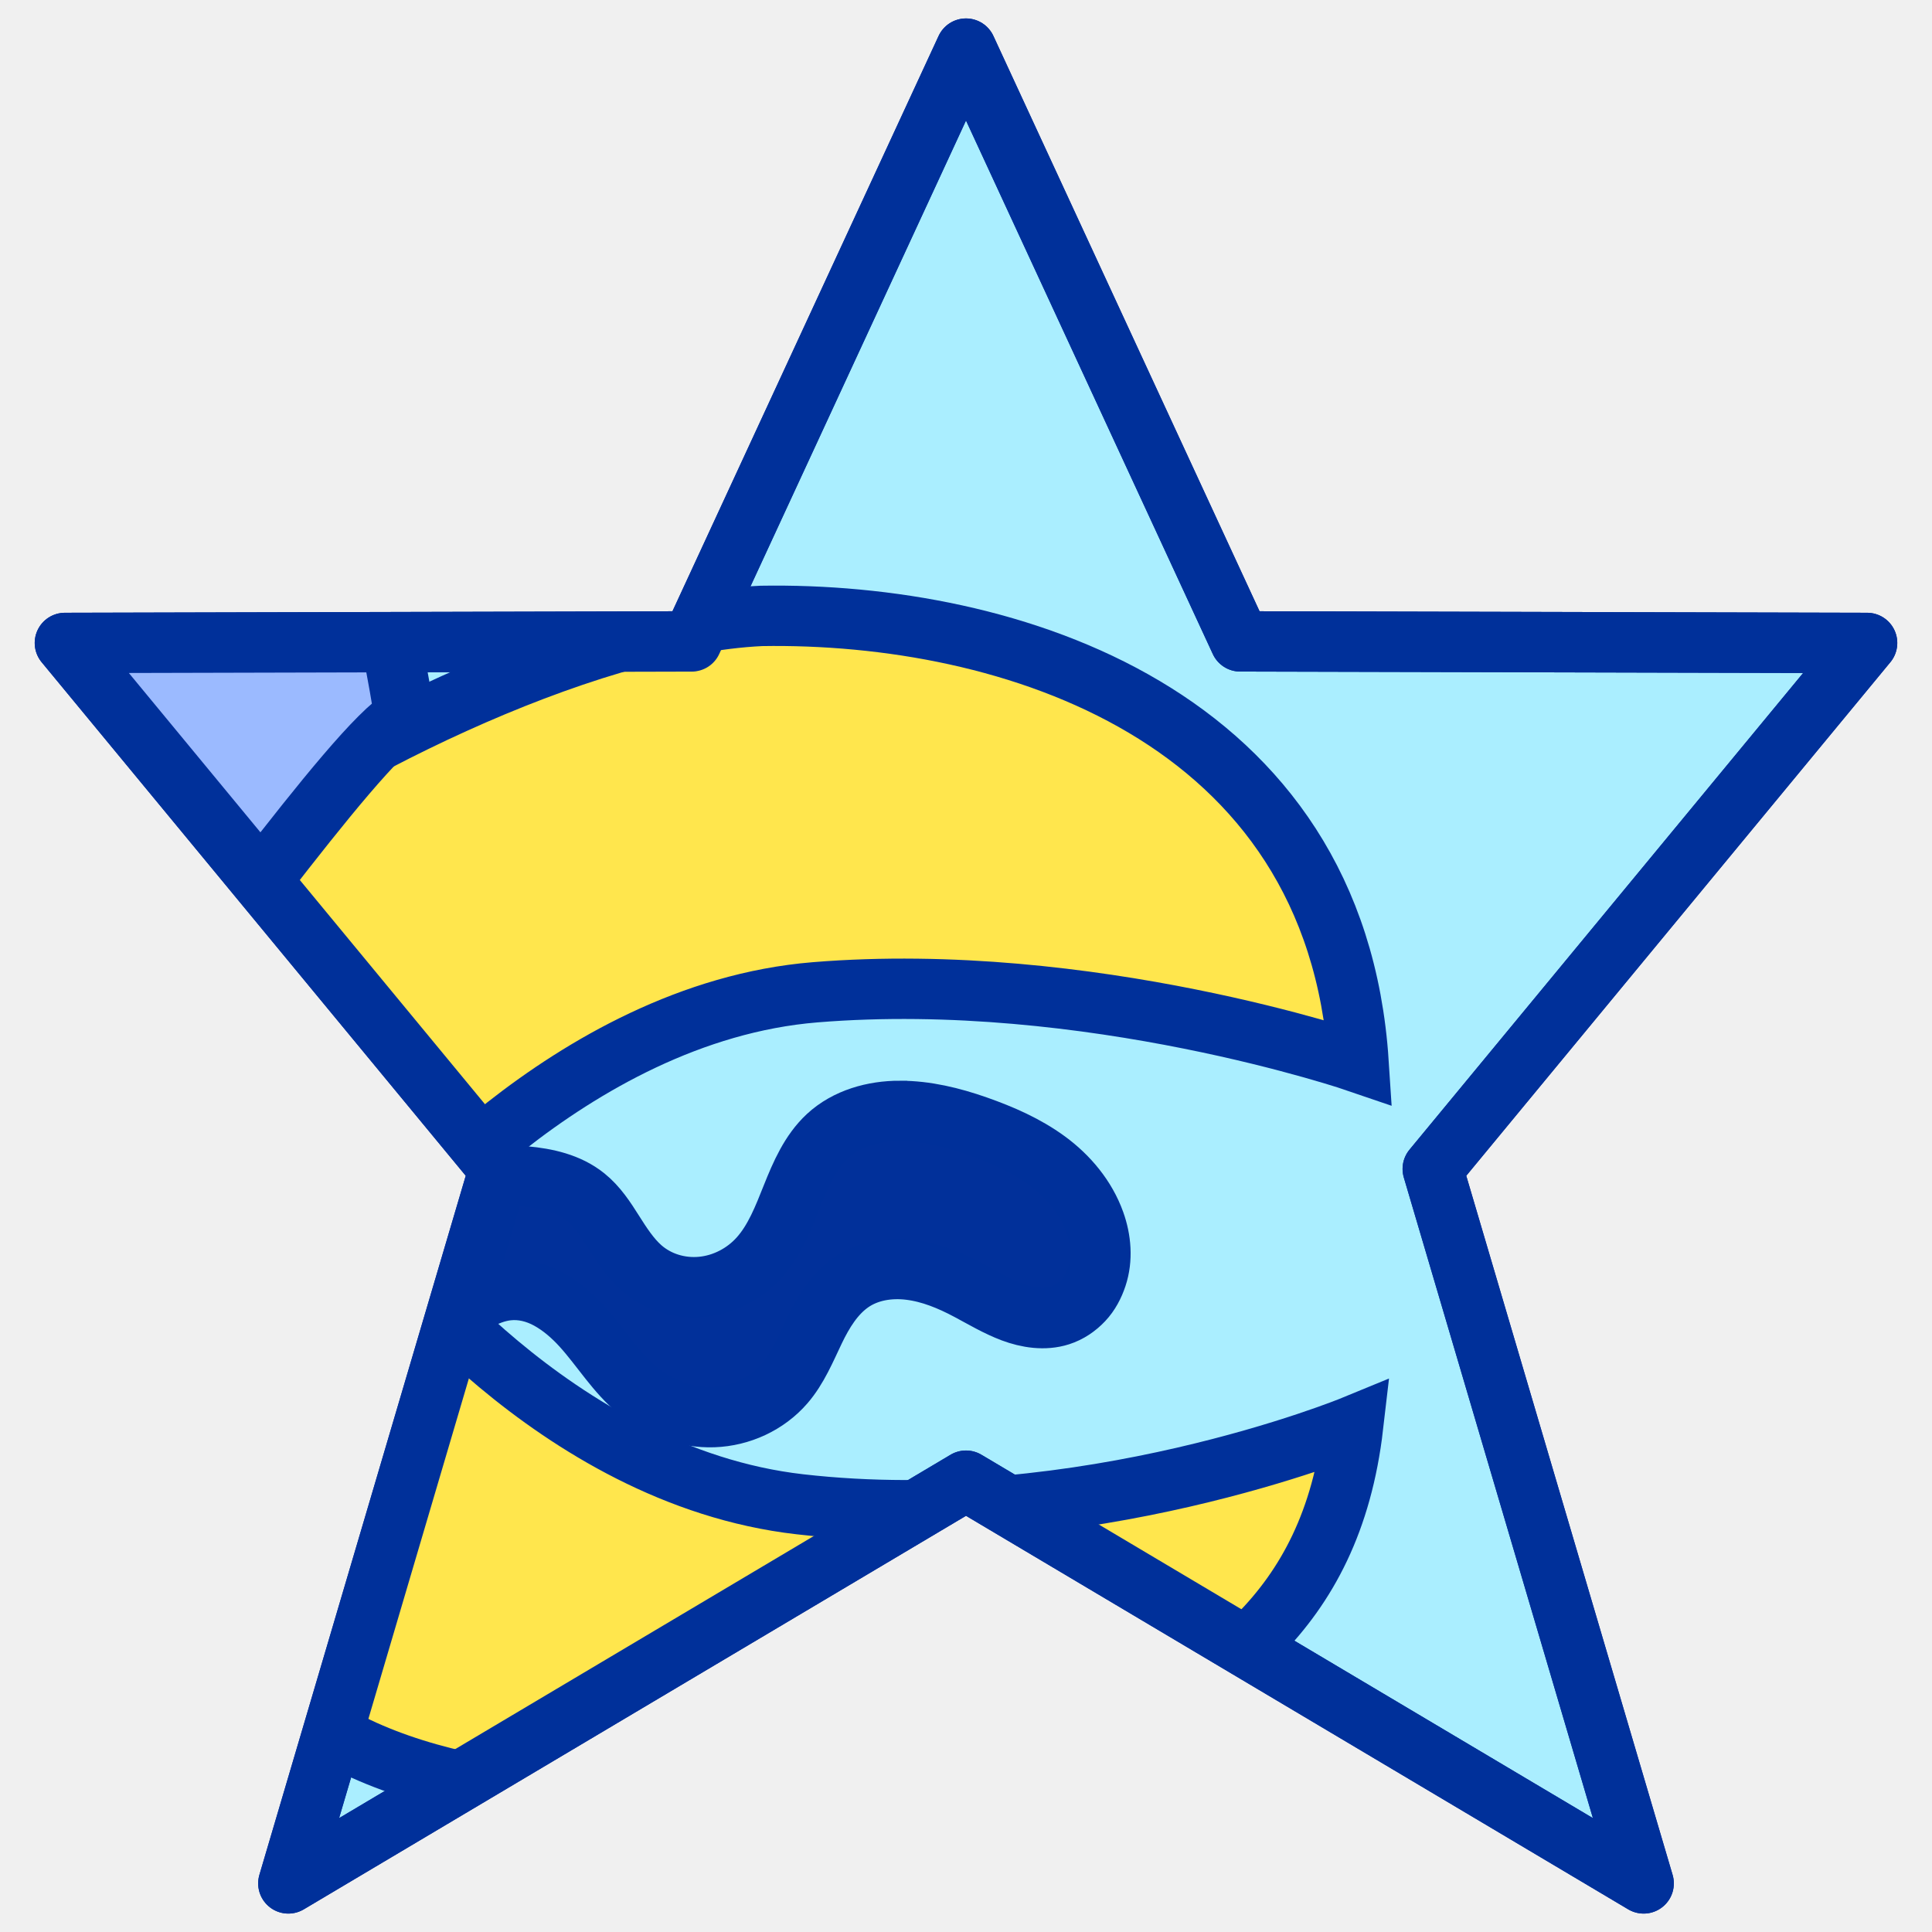
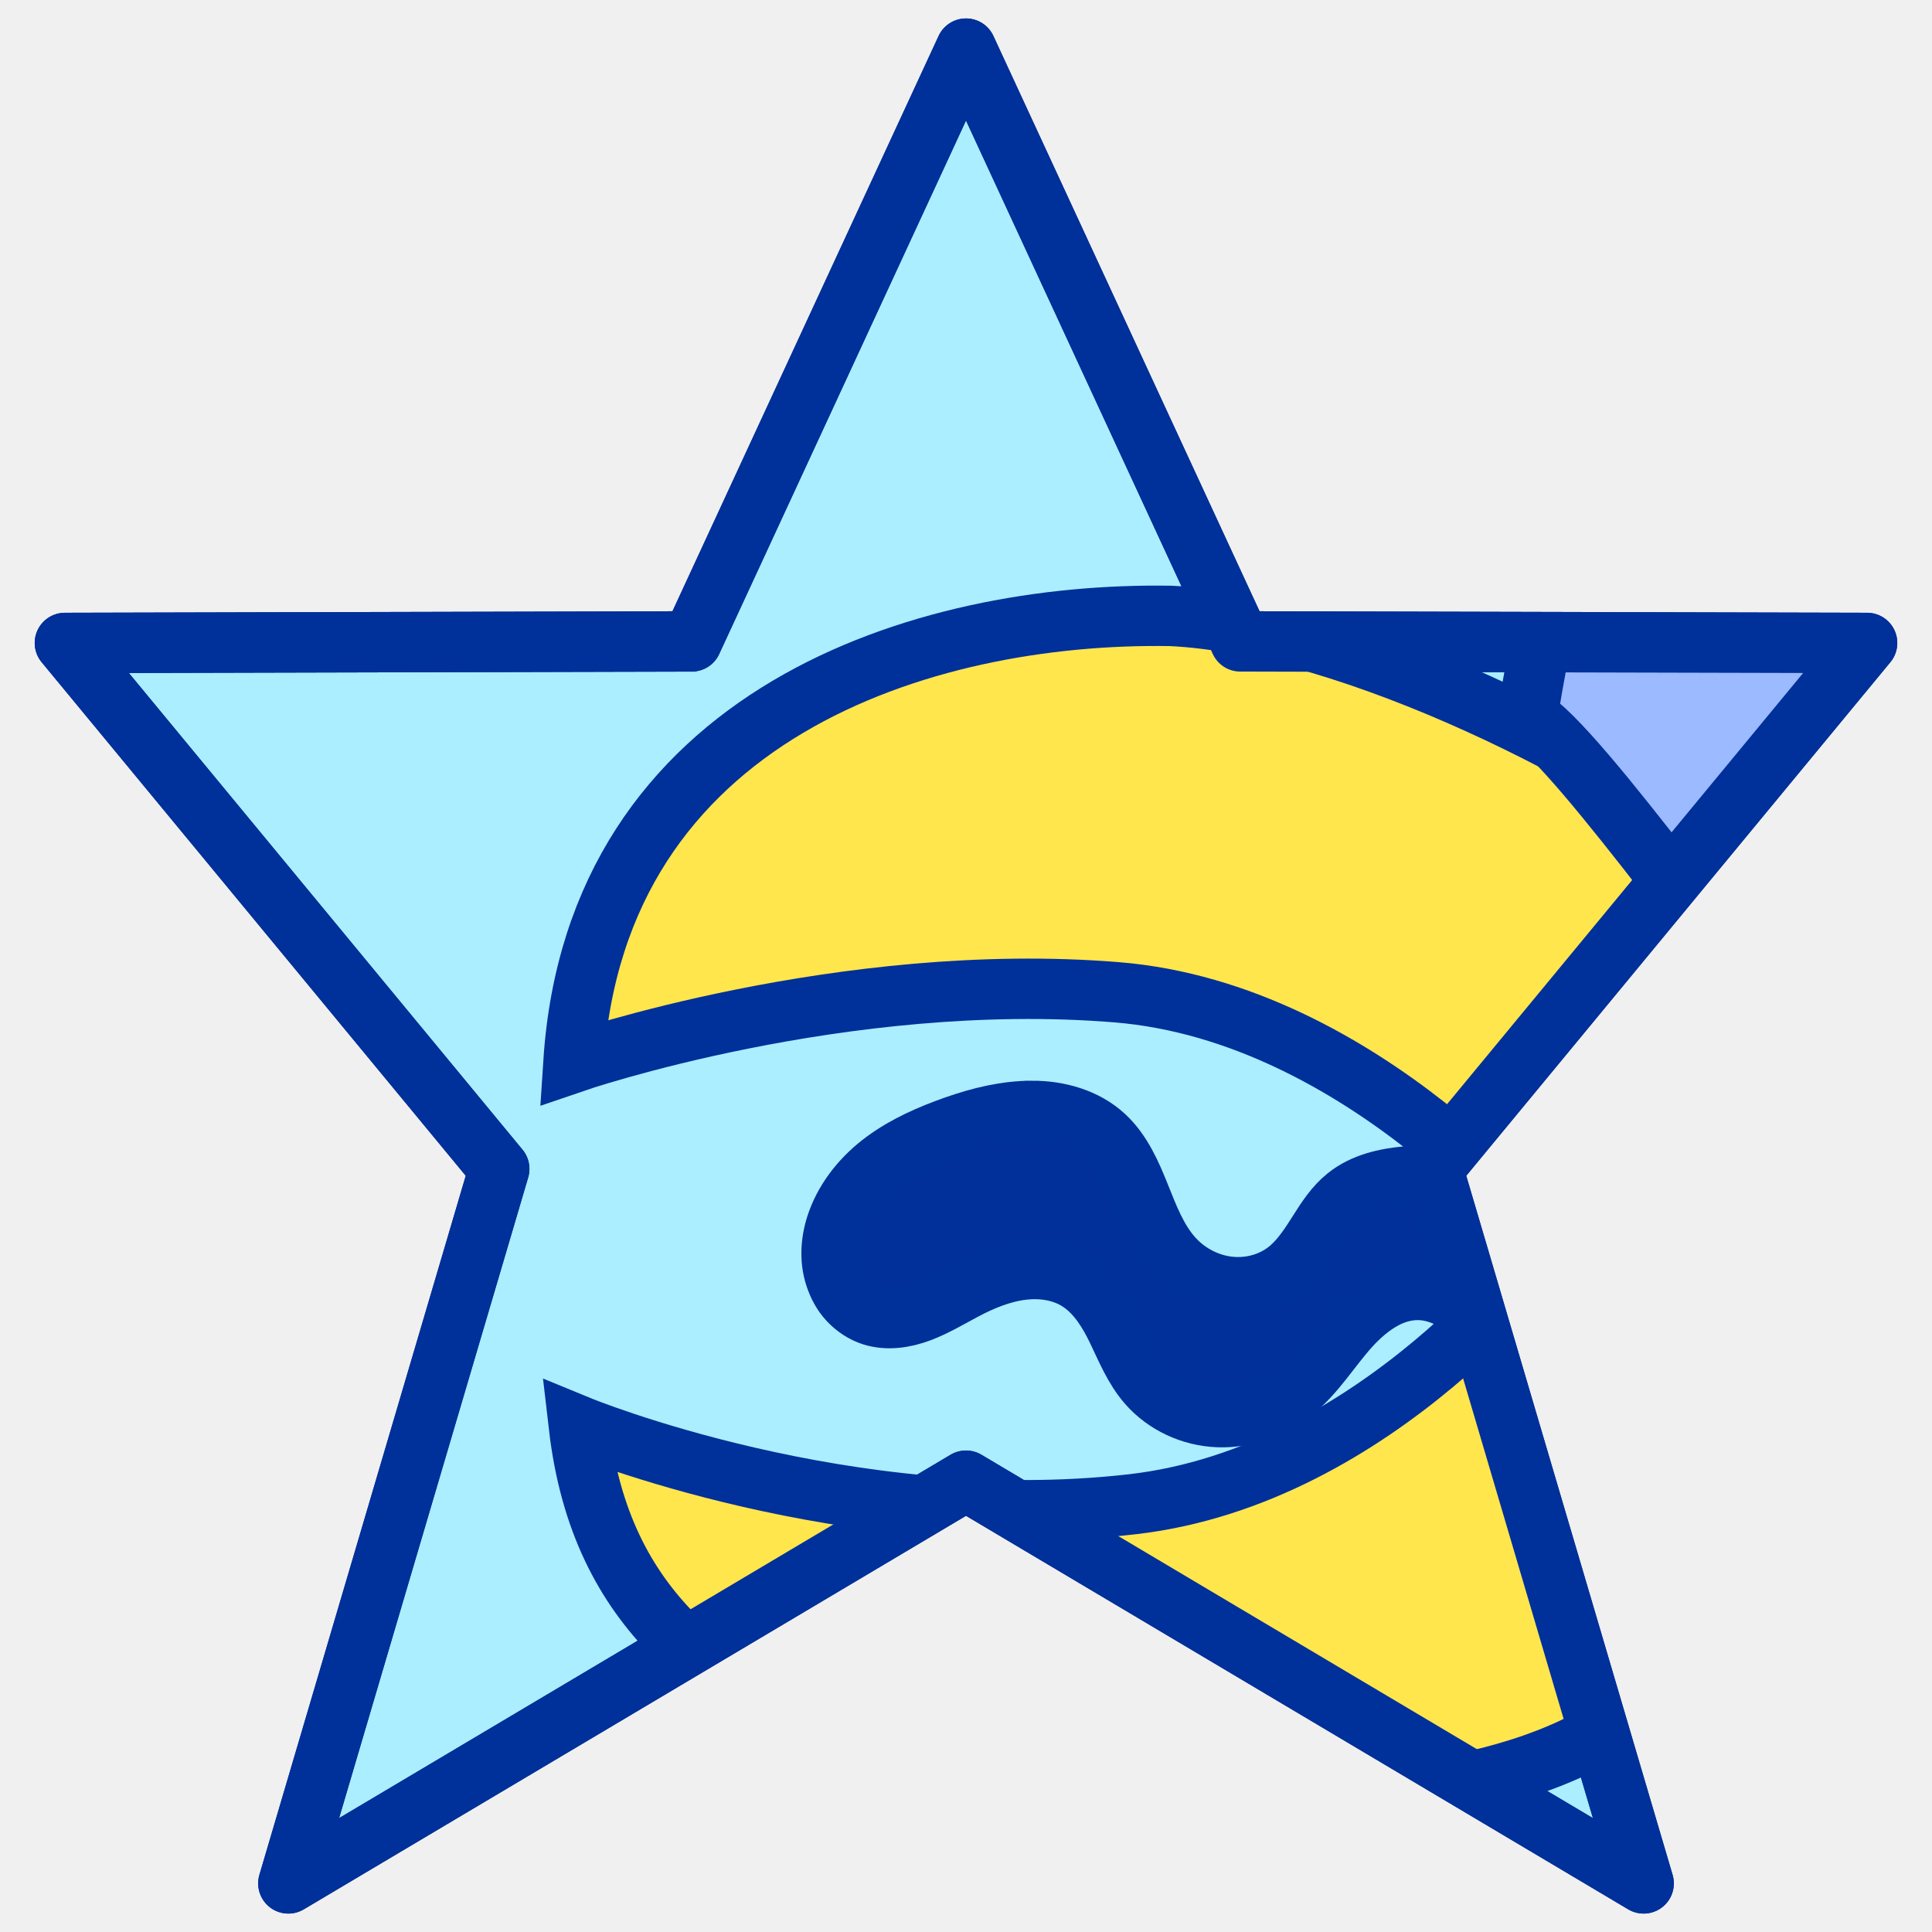
<svg xmlns="http://www.w3.org/2000/svg" width="64" height="64" id="svg2" version="1.1">
  <defs id="defs4">
    <clipPath id="clipPath3896" clipPathUnits="userSpaceOnUse">
      <g transform="translate(0.4601304,0.4532874)" id="g3898">
        <path id="path3900" d="M 31.54,1.158 40.624,20.793 61.39,20.845 47.002,38.268 53.988,61.936 31.54,48.596 9.092,61.936 16.078,38.268 1.69,20.845 22.456,20.793 z" style="fill:#ffffff;fill-opacity:1;stroke:#000000;stroke-width:2;stroke-linecap:round;stroke-linejoin:round;stroke-miterlimit:4;stroke-opacity:1" transform="translate(0,988.3622)" />
      </g>
    </clipPath>
    <linearGradient id="linearGradient3797">
      <stop id="stop3799" offset="0" style="stop-color:#ffff00;stop-opacity:1;" />
      <stop id="stop3801" offset="1" style="stop-color:#bbff00;stop-opacity:1;" />
    </linearGradient>
    <linearGradient id="linearGradient3805">
      <stop id="stop3807" offset="0" style="stop-color:#262500;stop-opacity:1;" />
      <stop id="stop3809" offset="1" style="stop-color:#699f00;stop-opacity:1;" />
    </linearGradient>
    <clipPath clipPathUnits="userSpaceOnUse" id="clipPath12441">
      <path style="fill:#ffffff;fill-opacity:1;stroke:#000000;stroke-width:2.767;stroke-linecap:round;stroke-linejoin:round;stroke-miterlimit:4;stroke-opacity:1" d="m 32.35,972.113 12.568,27.167 28.731,0.072 -19.906,24.106 9.665,32.745 -31.058,-18.456 -31.058,18.456 9.665,-32.745 -19.906,-24.106 28.731,-0.072 z" id="path12443" />
    </clipPath>
    <clipPath clipPathUnits="userSpaceOnUse" id="clipPath9069">
      <path style="fill:#aaeeff;fill-opacity:0;stroke:#00309a;stroke-width:2;stroke-linecap:round;stroke-linejoin:round;stroke-miterlimit:4;stroke-opacity:1" d="m 32,989.973 9.084,19.636 20.766,0.052 -14.388,17.423 6.986,23.668 -22.448,-13.34 -22.448,13.34 6.986,-23.668 -14.388,-17.423 20.766,-0.052 z" id="path9071" />
    </clipPath>
  </defs>
  <g id="layer1" transform="translate(0,-988.3622)">
-     <path style="fill:#aaeeff;fill-opacity:1;stroke:#00309a;stroke-width:2;stroke-linecap:round;stroke-linejoin:round;stroke-miterlimit:4;stroke-opacity:1" d="m 32,989.973 9.084,19.636 20.766,0.052 -14.388,17.423 6.986,23.668 -22.448,-13.34 -22.448,13.34 6.986,-23.668 -14.388,-17.423 20.766,-0.052 z" id="path3790" />
-     <g id="g9058" clip-path="url(#clipPath9069)">
+     <path style="fill:#aaeeff;fill-opacity:1;stroke:#00309a;stroke-width:2;stroke-linecap:round;stroke-linejoin:round;stroke-miterlimit:4;stroke-opacity:1" d="m 32,989.973 -9.084,19.636 -20.766,0.052 14.388,17.423 -6.986,23.668 22.448,-13.34 22.448,13.34 -6.986,-23.668 14.388,-17.423 -20.766,-0.052 z" id="path3790" />
+     <g id="g9058" clip-path="url(#clipPath9069)" transform="matrix(-1,0,0,1,64,0)">
      <path id="path3912" d="m 6.358,1016.79 c 0,0 -4.143,20.893 2.8,27.635 6.943,6.742 26.656,1.948 26.656,1.948 4.346,-2.157 8.279,-4.471 9.01,-10.775 0,0 -8.919,3.671 -18.329,2.595 -8.187,-0.936 -13.824,-8.593 -13.824,-8.593 0,0 6.119,-7.696 14.331,-8.367 9.076,-0.742 18.002,2.326 18.002,2.326 -0.752,-11.553 -11.587,-14.931 -19.786,-14.794 -6.02,0.279 -14.831,4.789 -18.862,8.026 z" style="fill:#ffe64d;fill-opacity:1;stroke:#00309a;stroke-width:2;stroke-linecap:butt;stroke-linejoin:miter;stroke-miterlimit:4;stroke-opacity:1;stroke-dasharray:none" clip-path="none" />
      <path id="path3919" d="m -0.746,1000.91 5.005,22.015 c 1.453,-1.197 7.439,-9.878 9.148,-10.818 -0.435,-2.633 -1.037,-5.691 -1.694,-7.002 -0.635,-1.266 -1.625,-2.645 -2.439,-3.55 z" style="fill:#9bbaff;fill-opacity:1;stroke:#00309a;stroke-width:2;stroke-linecap:butt;stroke-linejoin:miter;stroke-miterlimit:4;stroke-opacity:1;stroke-dasharray:none" />
      <path id="path3956" d="m 29.804,1025.162 c -0.867,0 -1.758,0.247 -2.394,0.836 -0.567,0.525 -0.888,1.27 -1.175,1.988 -0.287,0.717 -0.569,1.457 -1.084,2.033 -0.486,0.543 -1.172,0.901 -1.897,0.971 -0.726,0.071 -1.464,-0.149 -2.01,-0.632 -0.373,-0.33 -0.66,-0.776 -0.926,-1.197 -0.266,-0.421 -0.538,-0.84 -0.926,-1.152 -0.562,-0.452 -1.292,-0.614 -2.01,-0.678 -0.584,-0.051 -1.179,-0.055 -1.762,-0.113 -1.952,1.895 -3.117,3.501 -3.117,3.501 0,0 0.682,0.74 1.807,1.717 0.197,-0.111 0.38,-0.232 0.565,-0.361 0.297,-0.208 0.588,-0.43 0.903,-0.61 0.315,-0.18 0.678,-0.323 1.039,-0.361 0.472,-0.051 0.939,0.066 1.355,0.294 0.417,0.228 0.788,0.552 1.107,0.903 0.638,0.704 1.136,1.549 1.875,2.146 0.696,0.561 1.591,0.89 2.485,0.858 0.893,-0.032 1.763,-0.431 2.349,-1.107 0.439,-0.506 0.704,-1.157 0.994,-1.762 0.29,-0.604 0.65,-1.194 1.197,-1.581 0.565,-0.399 1.279,-0.514 1.965,-0.429 0.686,0.085 1.332,0.353 1.942,0.678 0.473,0.252 0.944,0.534 1.446,0.723 0.502,0.188 1.071,0.277 1.581,0.113 0.293,-0.094 0.557,-0.273 0.768,-0.497 0.211,-0.224 0.355,-0.499 0.452,-0.791 0.194,-0.584 0.14,-1.228 -0.068,-1.807 -0.294,-0.82 -0.878,-1.519 -1.581,-2.033 -0.703,-0.514 -1.505,-0.863 -2.326,-1.152 -0.818,-0.287 -1.686,-0.5 -2.552,-0.497 z" style="fill:#01309a;fill-opacity:1;stroke:#00309a;stroke-width:2;stroke-linecap:butt;stroke-linejoin:miter;stroke-miterlimit:4;stroke-opacity:1;stroke-dasharray:none" />
    </g>
-     <path id="path13102" d="m 32,989.973 9.084,19.636 20.766,0.052 -14.388,17.423 6.986,23.668 -22.448,-13.34 -22.448,13.34 6.986,-23.668 -14.388,-17.423 20.766,-0.052 z" style="fill:#aaeeff;fill-opacity:0;stroke:#00309a;stroke-width:2;stroke-linecap:round;stroke-linejoin:round;stroke-miterlimit:4;stroke-opacity:1" />
+     <path id="path13102" d="m 32,989.973 -9.084,19.636 -20.766,0.052 14.388,17.423 -6.986,23.668 22.448,-13.34 22.448,13.34 -6.986,-23.668 14.388,-17.423 -20.766,-0.052 z" style="fill:#aaeeff;fill-opacity:0;stroke:#00309a;stroke-width:2;stroke-linecap:round;stroke-linejoin:round;stroke-miterlimit:4;stroke-opacity:1" />
  </g>
</svg>
